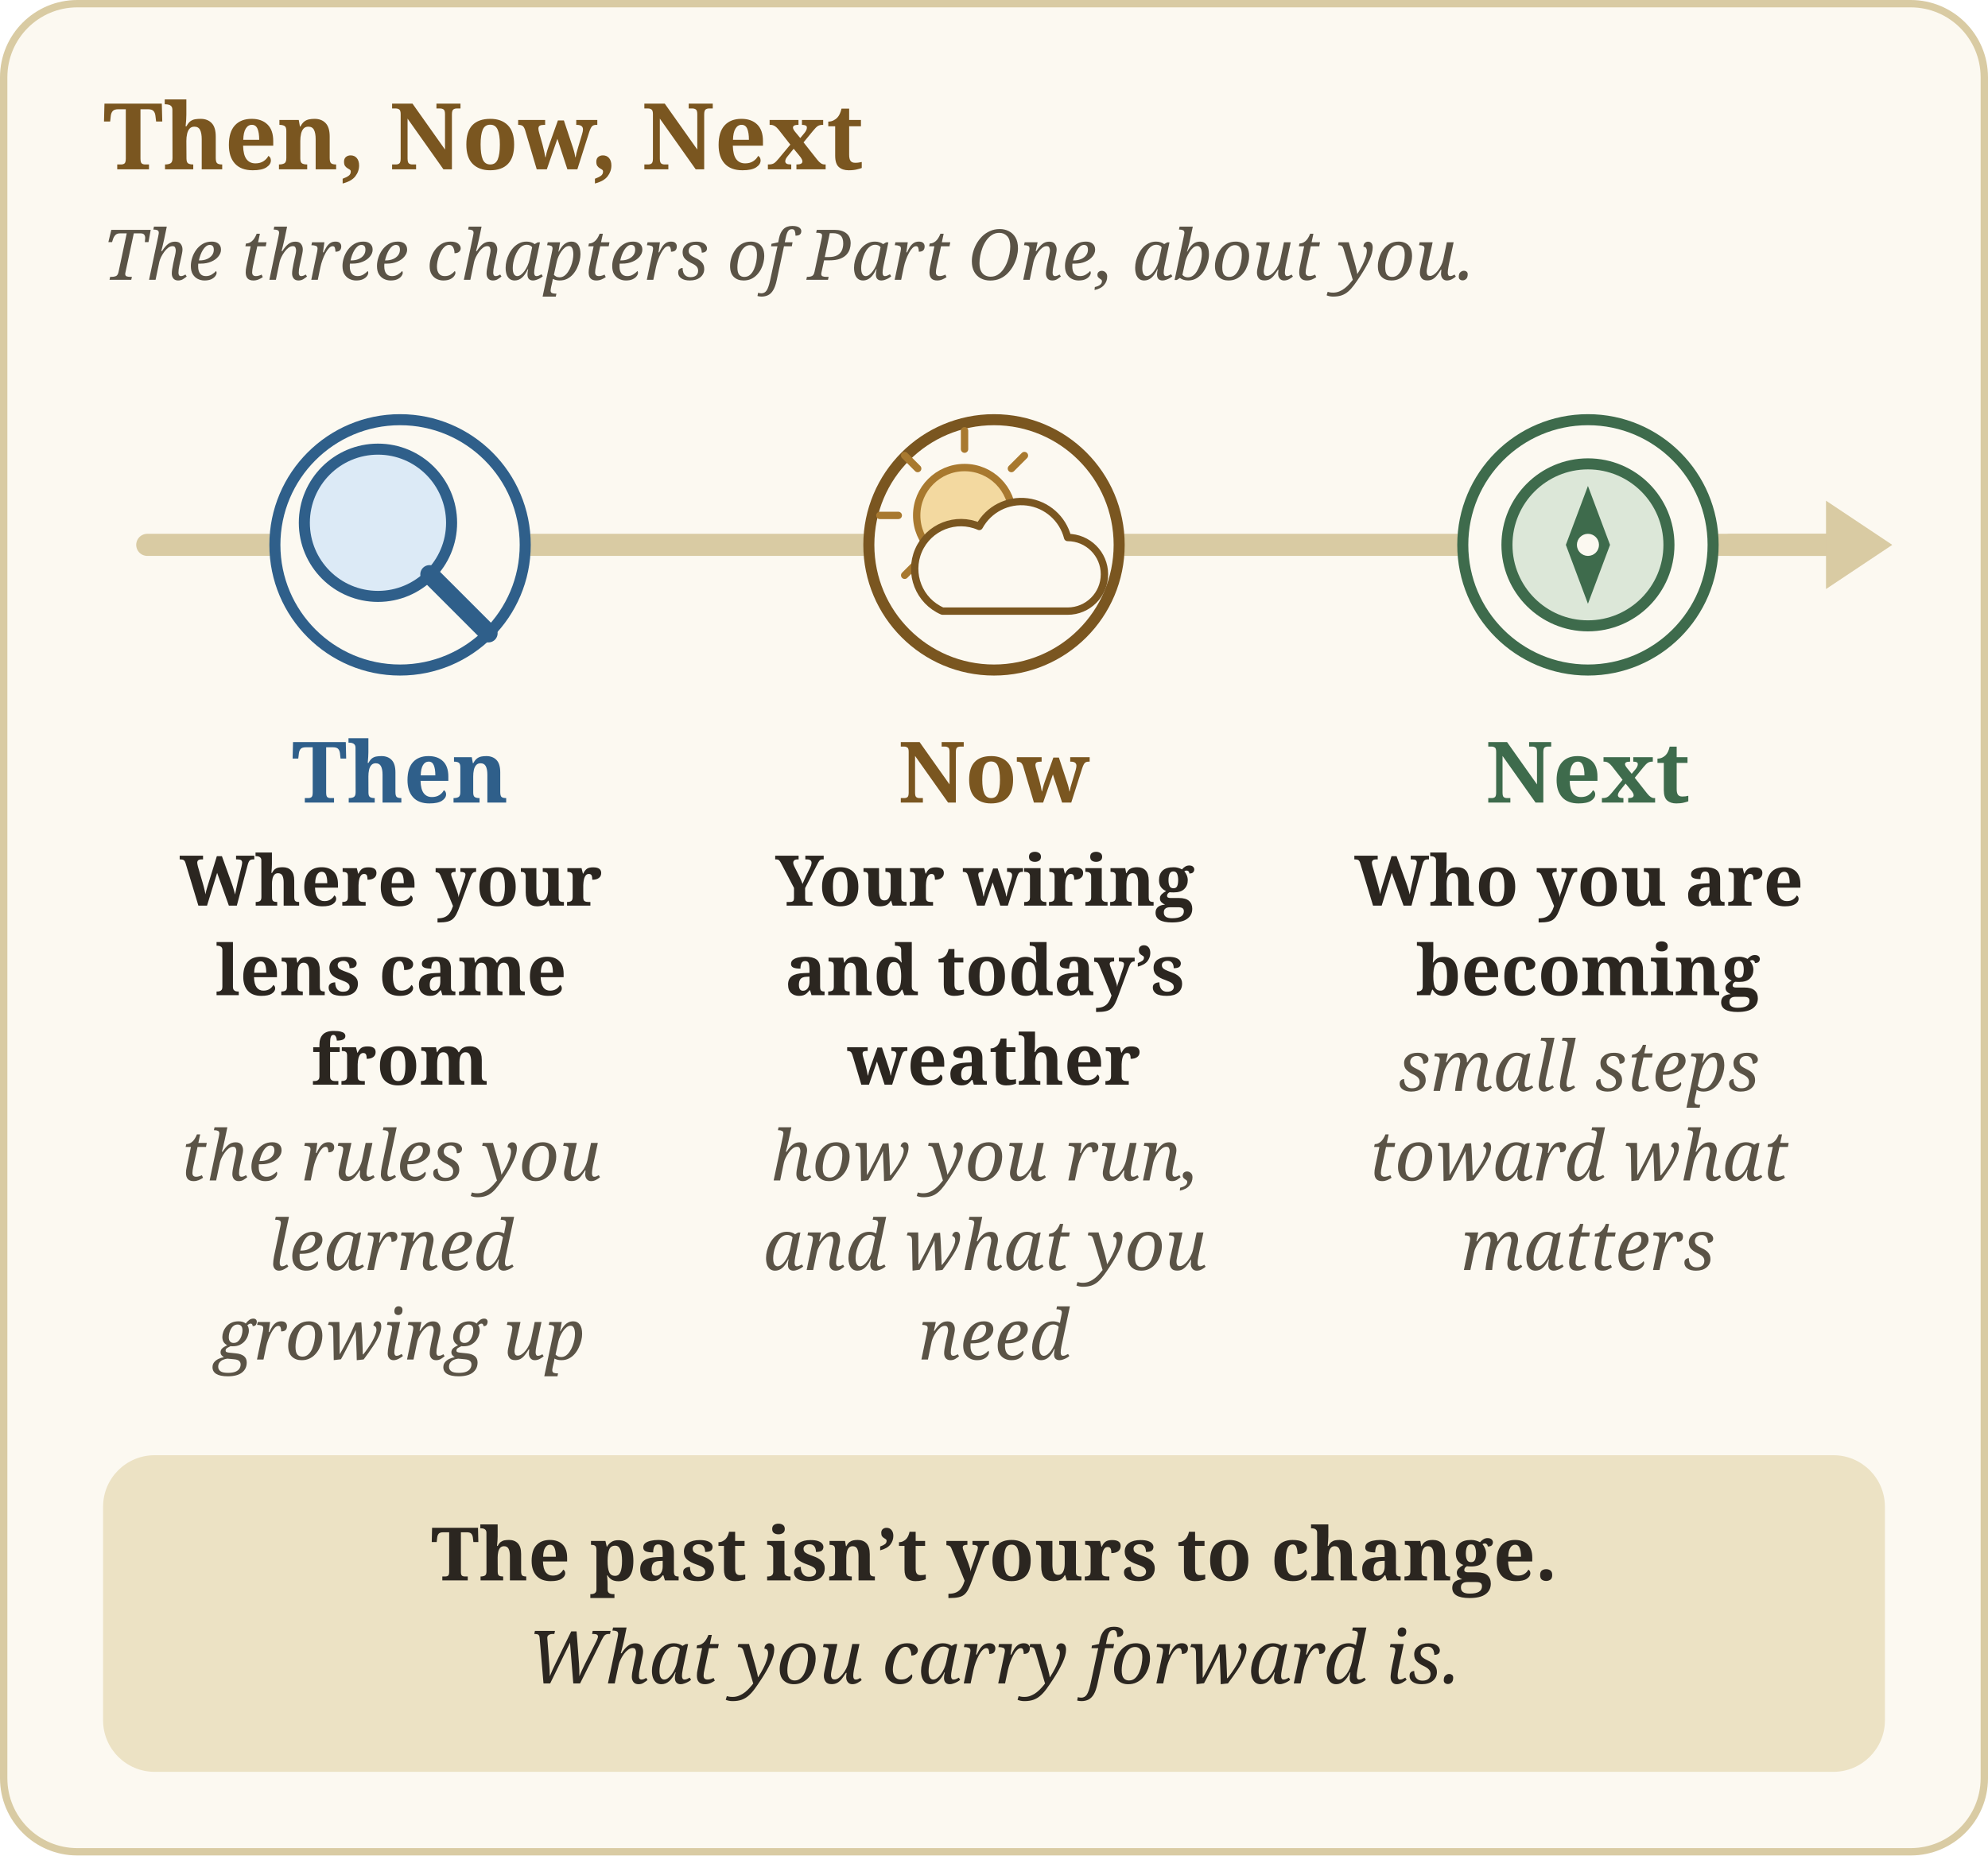
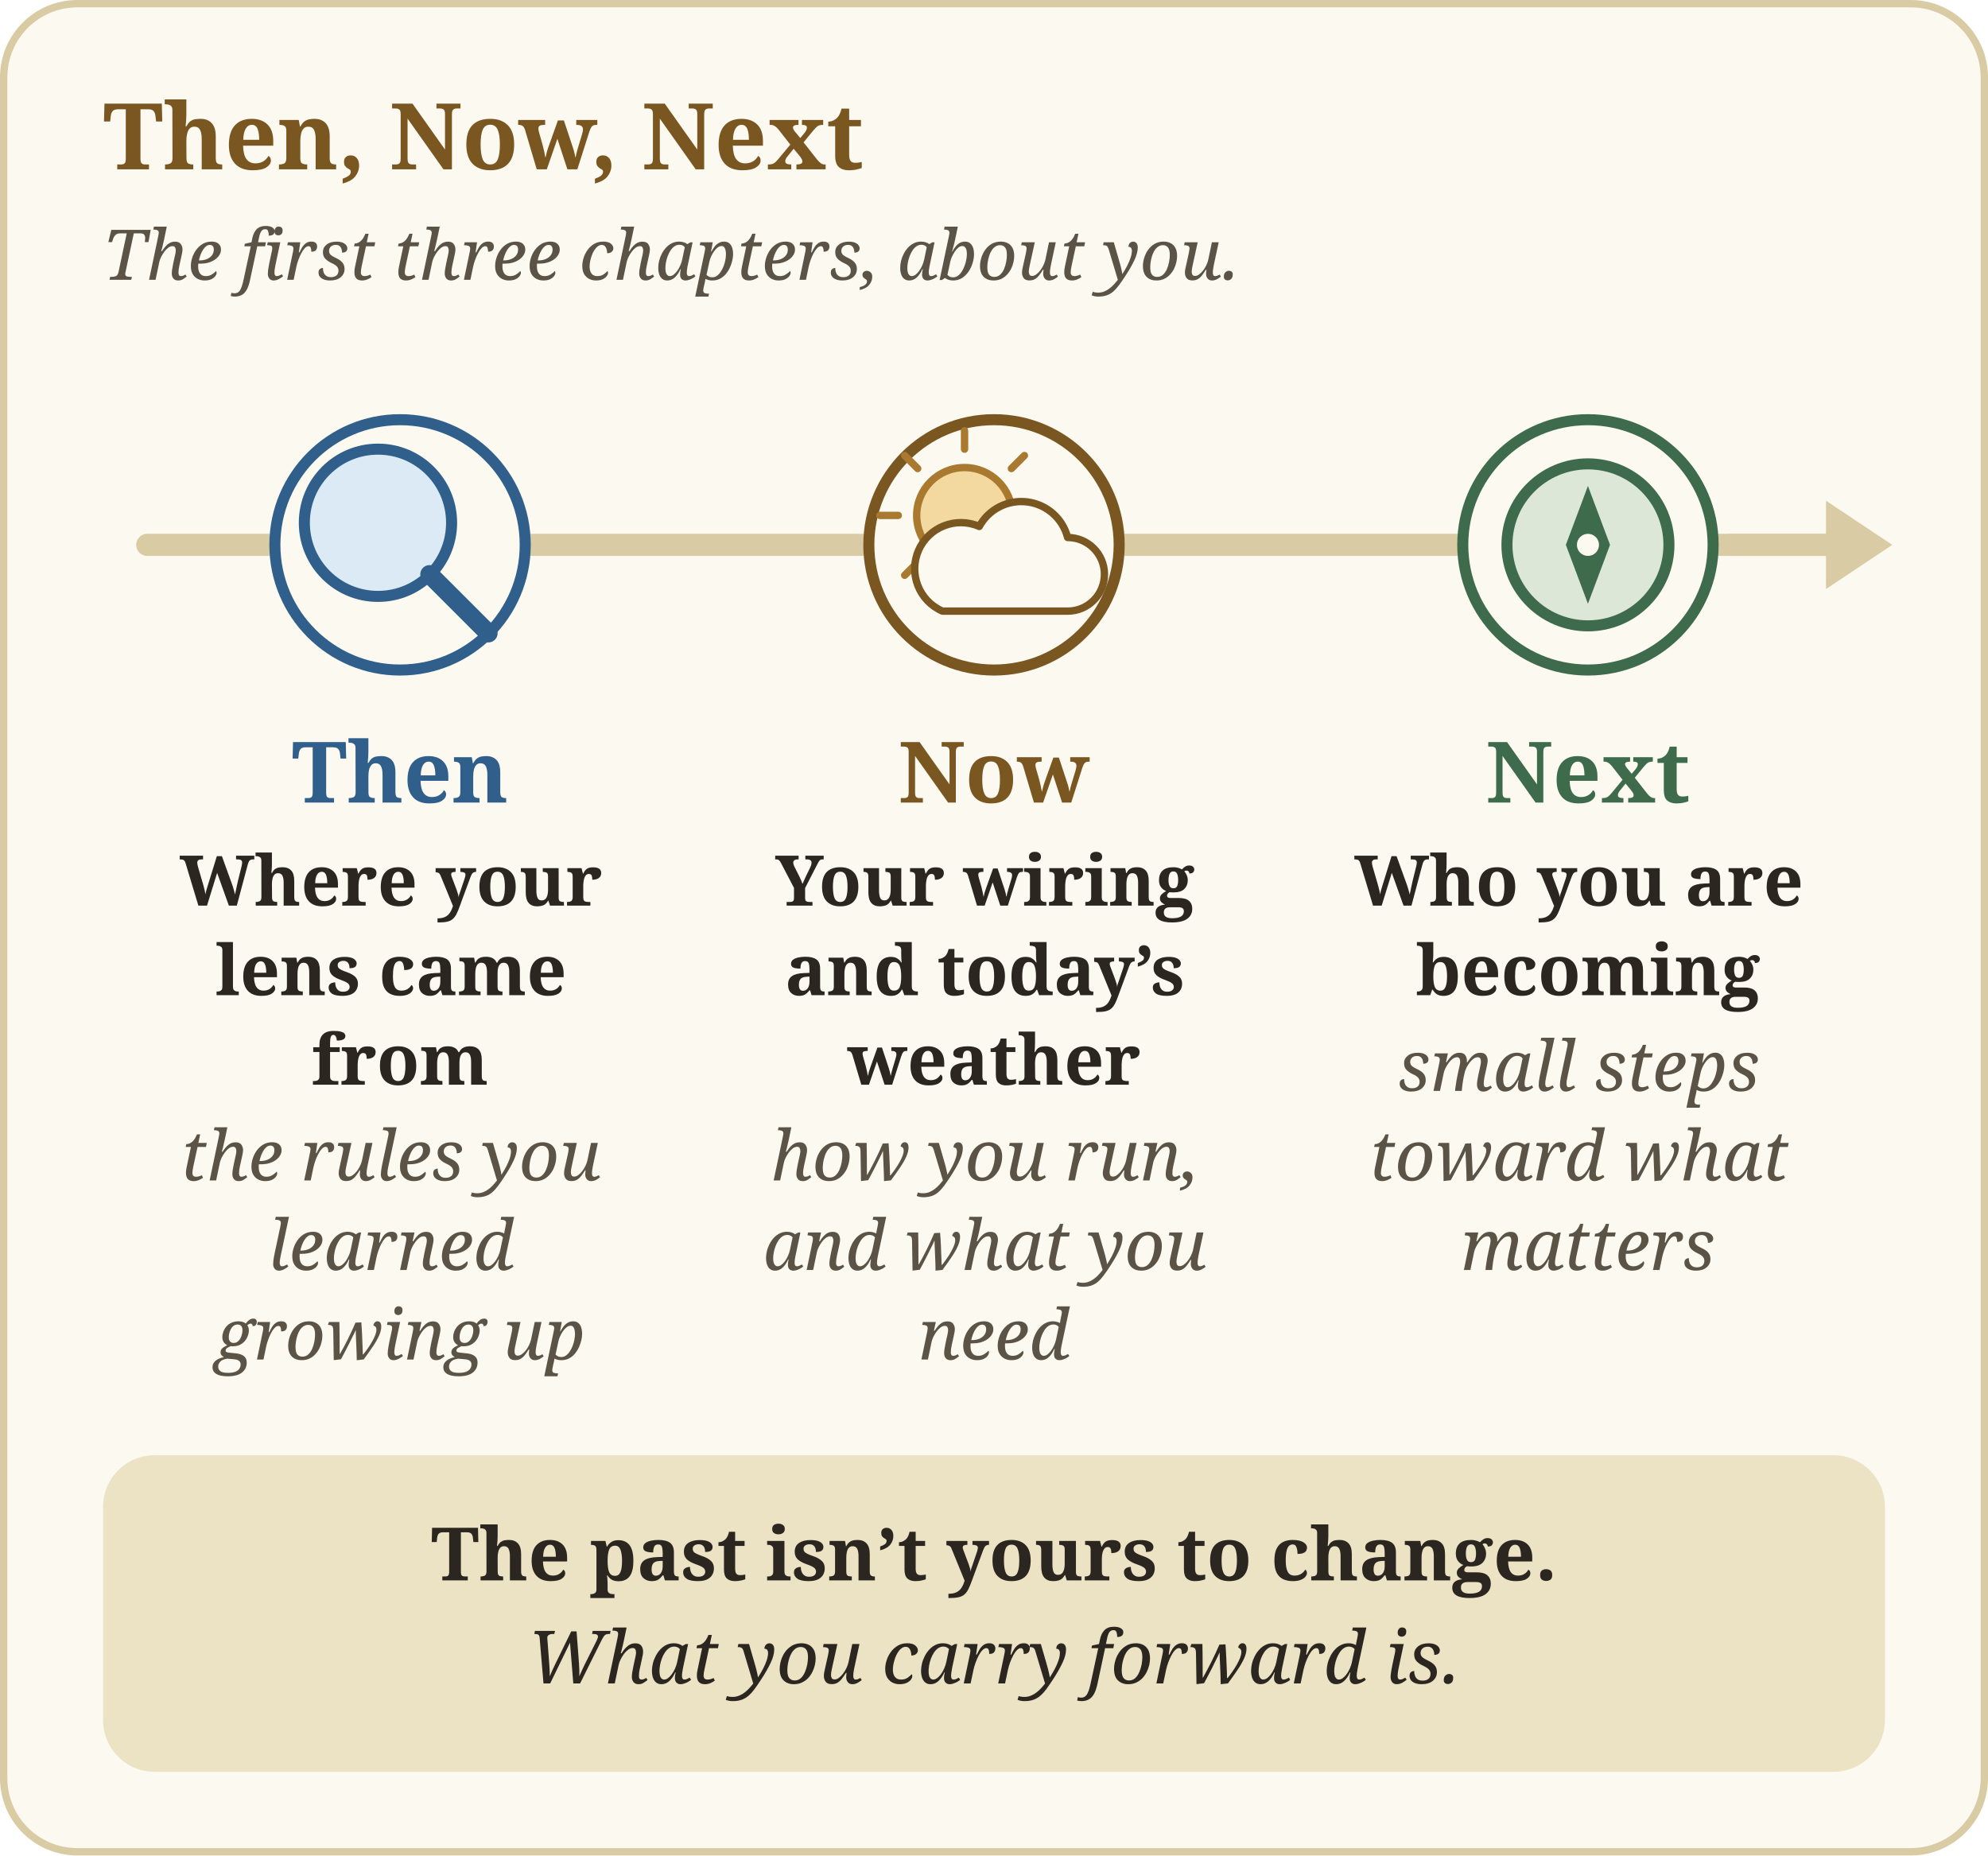
<svg xmlns="http://www.w3.org/2000/svg" viewBox="0 0 540 504" width="540" height="504" role="img" aria-labelledby="fig-partone-tnn-t fig-partone-tnn-d" font-family="Lora, Georgia, serif" fill="#2B2620">
  <rect x="1" y="1" width="538" height="502" rx="20" fill="#FCF9F1" stroke="#D9CBA3" stroke-width="2" />
  <text x="28" y="46" font-size="25" font-weight="bold" fill="#7A5620">Then, Now, Next</text>
-   <text x="28" y="76" font-size="19" font-style="italic" fill="#5A5346">The three chapters of Part One, about you.</text>
+   <text x="28" y="76" font-size="19" font-style="italic" fill="#5A5346">The first three chapters, about you.</text>
  <line x1="40" y1="148" x2="500" y2="148" stroke="#D9CBA3" stroke-width="6" stroke-linecap="round" />
  <line x1="470" y1="148" x2="506" y2="148" stroke="#D9CBA3" stroke-width="6" stroke-linecap="round" />
  <path d="M496 136.0 L514 148.0 L496 160.0 Z" fill="#D9CBA3" />
  <circle cx="108.667" cy="148" r="34" fill="#FCF9F1" stroke="#2F5F8A" stroke-width="3" />
  <circle cx="102.667" cy="142" r="20" fill="#DCEAF6" stroke="#2F5F8A" stroke-width="3" />
  <line x1="116.667" y1="156" x2="132.667" y2="172" stroke="#2F5F8A" stroke-width="5" stroke-linecap="round" />
  <text x="108.667" y="218" font-size="23" font-weight="bold" fill="#2F5F8A" text-anchor="middle">Then</text>
  <text x="108.667" y="246" font-size="19" font-weight="bold" text-anchor="middle">
    <tspan x="108.667" dy="0">Where your</tspan>
    <tspan x="108.667" dy="24.32">lens came</tspan>
    <tspan x="108.667" dy="24.32">from</tspan>
  </text>
  <text x="108.667" y="320.64" font-size="19" font-style="italic" fill="#5A5346" text-anchor="middle">
    <tspan x="108.667" dy="0">the rules you</tspan>
    <tspan x="108.667" dy="24.32">learned</tspan>
    <tspan x="108.667" dy="24.32">growing up</tspan>
  </text>
  <circle cx="270" cy="148" r="34" fill="#FCF9F1" stroke="#7A5620" stroke-width="3" />
  <circle cx="262" cy="140" r="13" fill="#F3D9A0" stroke="#A8792F" stroke-width="2" />
  <line x1="280" y1="140" x2="285" y2="140" stroke="#A8792F" stroke-width="2" stroke-linecap="round" />
  <line x1="274.728" y1="152.728" x2="278.263" y2="156.263" stroke="#A8792F" stroke-width="2" stroke-linecap="round" />
  <line x1="262" y1="158" x2="262" y2="163" stroke="#A8792F" stroke-width="2" stroke-linecap="round" />
  <line x1="249.272" y1="152.728" x2="245.737" y2="156.263" stroke="#A8792F" stroke-width="2" stroke-linecap="round" />
  <line x1="244" y1="140" x2="239" y2="140" stroke="#A8792F" stroke-width="2" stroke-linecap="round" />
  <line x1="249.272" y1="127.272" x2="245.737" y2="123.737" stroke="#A8792F" stroke-width="2" stroke-linecap="round" />
  <line x1="262" y1="122" x2="262" y2="117" stroke="#A8792F" stroke-width="2" stroke-linecap="round" />
  <line x1="274.728" y1="127.272" x2="278.263" y2="123.737" stroke="#A8792F" stroke-width="2" stroke-linecap="round" />
  <path d="M256.0 166.0 h34 a10 10 0 0 0 0 -20 a13 13 0 0 0 -24 -3 a9 9 0 0 0 -10 23 z" fill="#FCF9F1" stroke="#7A5620" stroke-width="2" stroke-linecap="round" stroke-linejoin="round" />
  <text x="270" y="218" font-size="23" font-weight="bold" fill="#7A5620" text-anchor="middle">Now</text>
  <text x="270" y="246" font-size="19" font-weight="bold" text-anchor="middle">
    <tspan x="270" dy="0">Your wiring</tspan>
    <tspan x="270" dy="24.32">and today’s</tspan>
    <tspan x="270" dy="24.32">weather</tspan>
  </text>
  <text x="270" y="320.64" font-size="19" font-style="italic" fill="#5A5346" text-anchor="middle">
    <tspan x="270" dy="0">how you run,</tspan>
    <tspan x="270" dy="24.32">and what you</tspan>
    <tspan x="270" dy="24.32">need</tspan>
  </text>
  <circle cx="431.333" cy="148" r="34" fill="#FCF9F1" stroke="#3E6B4C" stroke-width="3" />
  <circle cx="431.333" cy="148" r="22" fill="#DCE7D8" stroke="#3E6B4C" stroke-width="3" />
  <path d="M431.333 132.0 L437.333 148.0 L431.333 164.0 L425.333 148.0 Z" fill="#3E6B4C" />
  <circle cx="431.333" cy="148" r="3" fill="#FCF9F1" />
  <text x="431.333" y="218" font-size="23" font-weight="bold" fill="#3E6B4C" text-anchor="middle">Next</text>
  <text x="431.333" y="246" font-size="19" font-weight="bold" text-anchor="middle">
    <tspan x="431.333" dy="0">Who you are</tspan>
    <tspan x="431.333" dy="24.32">becoming</tspan>
  </text>
  <text x="431.333" y="296.32" font-size="19" font-style="italic" fill="#5A5346" text-anchor="middle">
    <tspan x="431.333" dy="0">small steps</tspan>
    <tspan x="431.333" dy="24.32">toward what</tspan>
    <tspan x="431.333" dy="24.32">matters</tspan>
  </text>
  <rect x="28" y="395.28" width="484" height="86" rx="14" fill="#ECE2C4" />
  <text x="270" y="429.28" font-size="20" font-weight="bold" text-anchor="middle">The past isn’t yours to change.</text>
  <text x="270" y="457.28" font-size="20" font-style="italic" text-anchor="middle">What you carry forward is.</text>
</svg>
